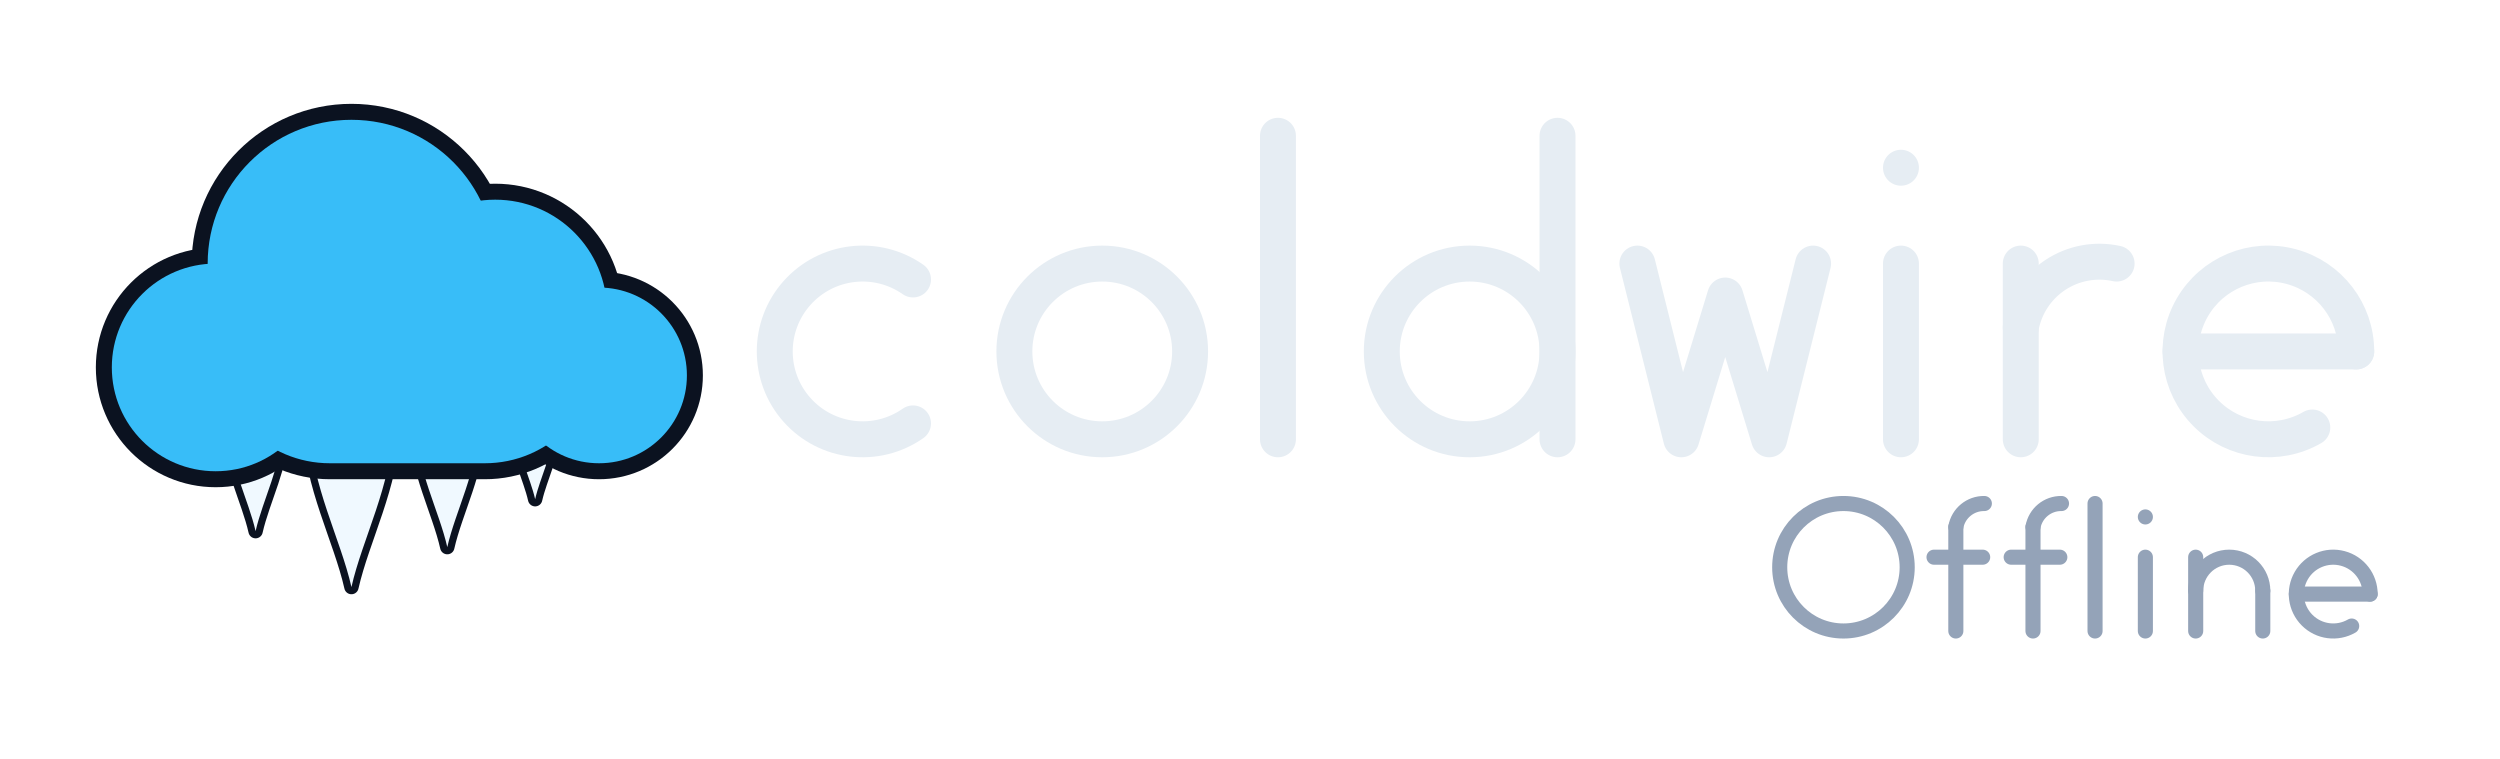
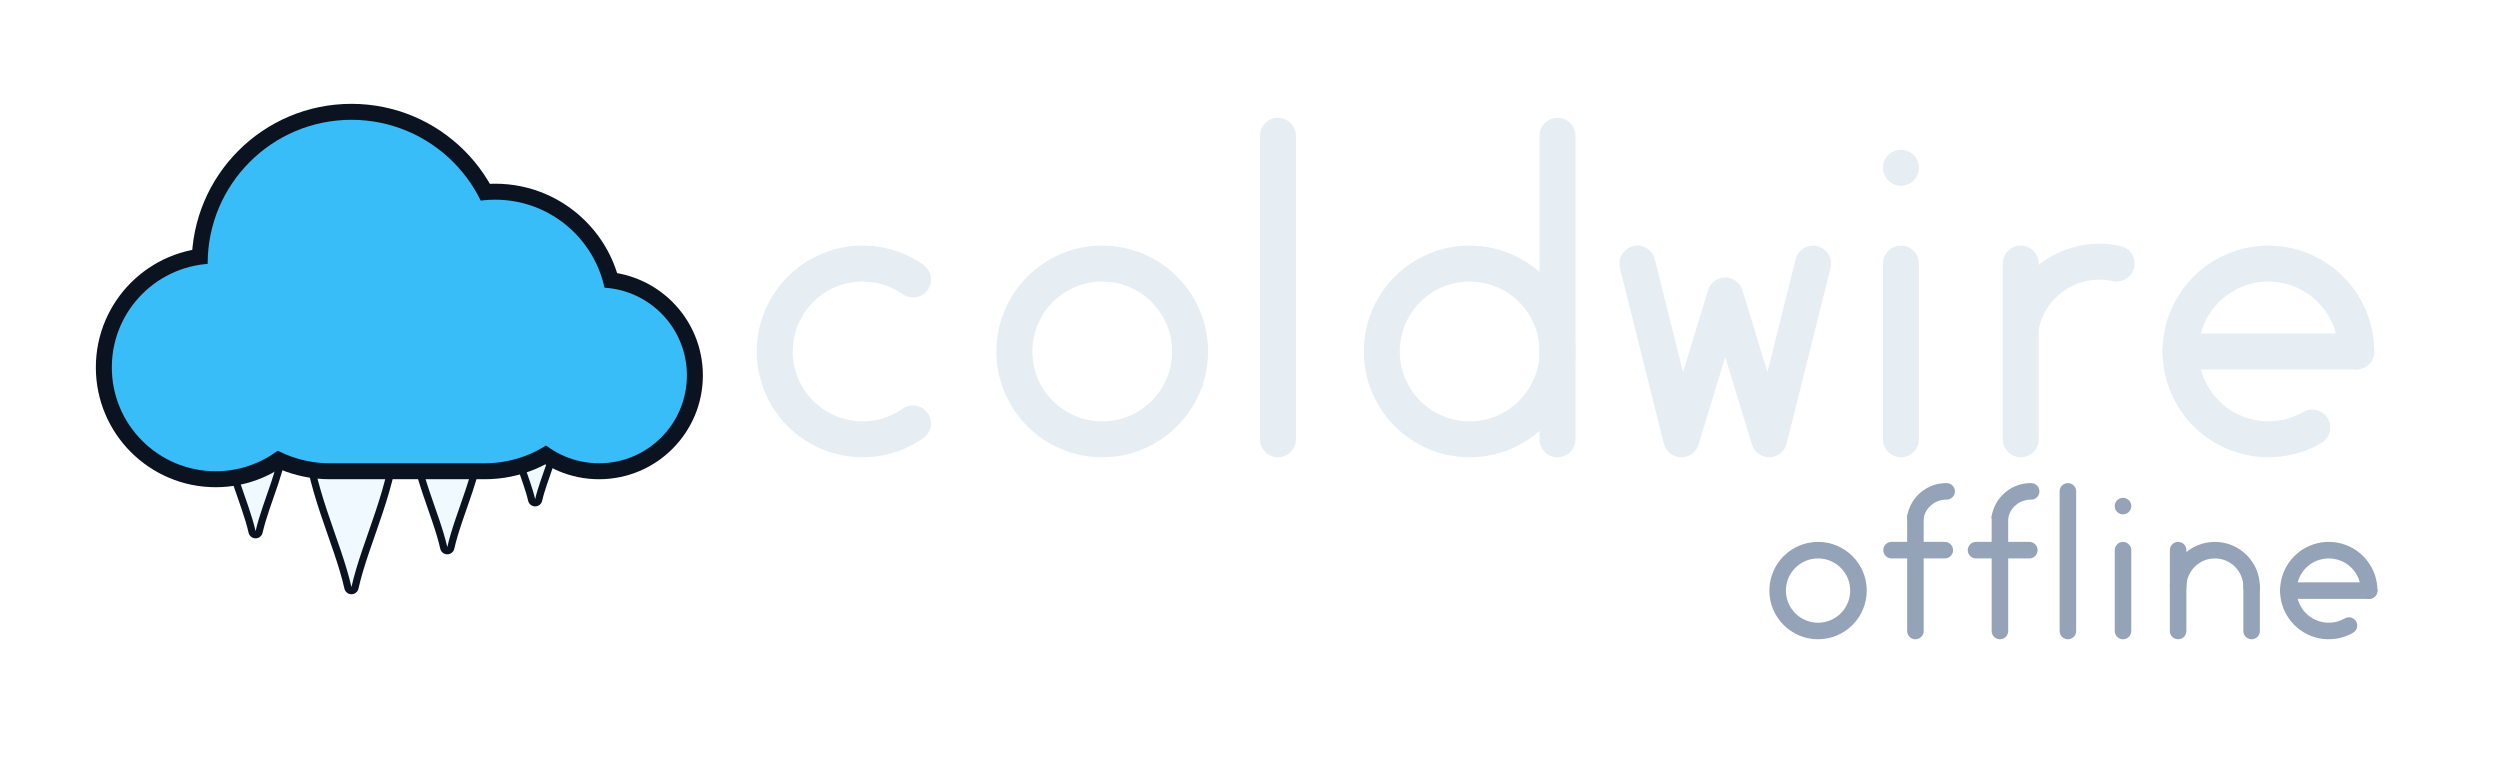
<svg xmlns="http://www.w3.org/2000/svg" viewBox="0 0 626 190" width="626" height="190" role="img" aria-label="Coldwire — Offline">
  <g stroke-linejoin="round" stroke-linecap="round">
    <path d="M 57.24 107.00 C 57.44 116.36 62.24 125.20 64.00 133.00 C 65.76 125.20 70.56 116.36 70.76 107.00 Z" fill="#0B1220" stroke="#0B1220" stroke-width="3.6" />
    <path d="M 77.60 107.00 C 77.91 121.40 85.30 135.00 88.00 147.00 C 90.70 135.00 98.09 121.40 98.40 107.00 Z" fill="#0B1220" stroke="#0B1220" stroke-width="3.6" />
    <path d="M 104.20 107.00 C 104.43 117.80 109.97 128.00 112.00 137.00 C 114.03 128.00 119.57 117.80 119.80 107.00 Z" fill="#0B1220" stroke="#0B1220" stroke-width="3.6" />
    <path d="M 129.32 107.00 C 129.46 113.48 132.78 119.60 134.00 125.00 C 135.22 119.60 138.54 113.48 138.68 107.00 Z" fill="#0B1220" stroke="#0B1220" stroke-width="3.6" />
    <path d="M 57.24 107.00 C 57.44 116.36 62.24 125.20 64.00 133.00 C 65.76 125.20 70.56 116.36 70.76 107.00 Z" fill="#F0F9FF" stroke="none" />
    <path d="M 77.60 107.00 C 77.91 121.40 85.30 135.00 88.00 147.00 C 90.70 135.00 98.09 121.40 98.40 107.00 Z" fill="#F0F9FF" stroke="none" />
    <path d="M 104.20 107.00 C 104.43 117.80 109.97 128.00 112.00 137.00 C 114.03 128.00 119.57 117.80 119.80 107.00 Z" fill="#F0F9FF" stroke="none" />
    <path d="M 129.32 107.00 C 129.46 113.48 132.78 119.60 134.00 125.00 C 135.22 119.60 138.54 113.48 138.68 107.00 Z" fill="#F0F9FF" stroke="none" />
    <g fill="#0B1220" stroke="#0B1220" stroke-width="8">
      <rect x="54" y="58.80" width="96" height="57.20" rx="28.60" ry="28.60" />
      <circle cx="54" cy="92" r="26" />
      <circle cx="88" cy="66" r="36" />
      <circle cx="124" cy="78" r="28" />
      <circle cx="150" cy="94" r="22" />
    </g>
    <g fill="#38BDF8" stroke="none">
      <rect x="54" y="58.80" width="96" height="57.20" rx="28.60" ry="28.60" />
      <circle cx="54" cy="92" r="26" />
      <circle cx="88" cy="66" r="36" />
      <circle cx="124" cy="78" r="28" />
      <circle cx="150" cy="94" r="22" />
    </g>
    <g fill="none" stroke="#E6EDF3" stroke-width="9" stroke-linecap="round">
      <path d="M 228.62 69.98 A 22 22 0 1 0 228.62 106.02" />
      <path d="M 254.00 88 A 22 22 0 1 0 298.00 88 A 22 22 0 1 0 254.00 88" />
      <path d="M 320 34 L 320 110" />
      <path d="M 346.00 88 A 22 22 0 1 0 390.00 88 A 22 22 0 1 0 346.00 88" />
      <path d="M 390 34 L 390 110" />
      <path d="M 410 66 L 421 110 L 432 74 L 443 110 L 454 66" />
      <path d="M 476 66 L 476 110" />
      <path d="M 476 42 L 476 42" />
      <path d="M 506 66 L 506 110" />
      <path d="M 506 82 A 20 20 0 0 1 530 66" />
      <path d="M 590.00 88.00 L 546.00 88" />
      <path d="M 590.00 88.00 A 22 22 0 1 0 579.00 107.05" />
    </g>
-     <g fill="none" stroke="#94A3B8" stroke-width="9" stroke-linecap="round" transform="translate(445.64 111.80) scale(0.42)">
-       <path d="M 0.00 72 A 38 38 0 1 0 76.00 72 A 38 38 0 1 0 0.00 72" />
-       <path d="M 105 110 L 105 48" />
-       <path d="M 105 48 A 17 17 0 0 1 122 34" />
-       <path d="M 92 66 L 121 66" />
-       <path d="M 151 110 L 151 48" />
-       <path d="M 151 48 A 17 17 0 0 1 168 34" />
-       <path d="M 138 66 L 167 66" />
-       <path d="M 188 34 L 188 110" />
+     <g fill="none" stroke="#94A3B8" stroke-width="9" stroke-linecap="round" transform="translate(445.12 107.40) scale(0.46)">
+       <path d="M 0.00 88 A 22 22 0 1 0 44.00 88 A 22 22 0 1 0 0.00 88" />
+       <path d="M 75 110 L 75 48" />
+       <path d="M 75 48 A 17 17 0 0 1 92 34" />
+       <path d="M 62 66 L 91 66" />
+       <path d="M 121 110 L 121 48" />
+       <path d="M 121 48 A 17 17 0 0 1 138 34" />
+       <path d="M 108 66 L 137 66" />
+       <path d="M 158 34 L 158 110" />
+       <path d="M 188 66 L 188 110" />
+       <path d="M 188 42 L 188 42" />
      <path d="M 218 66 L 218 110" />
-       <path d="M 218 42 L 218 42" />
-       <path d="M 248 66 L 248 110" />
-       <path d="M 248 86 A 20 20 0 0 1 288 86" />
-       <path d="M 288 86 L 288 110" />
-       <path d="M 352.00 88.00 L 308.00 88" />
-       <path d="M 352.00 88.00 A 22 22 0 1 0 341.00 107.05" />
+       <path d="M 218 86 A 20 20 0 0 1 258 86" />
+       <path d="M 258 86 L 258 110" />
+       <path d="M 322.00 88.00 L 278.00 88" />
+       <path d="M 322.00 88.00 A 22 22 0 1 0 311.00 107.05" />
    </g>
  </g>
</svg>
